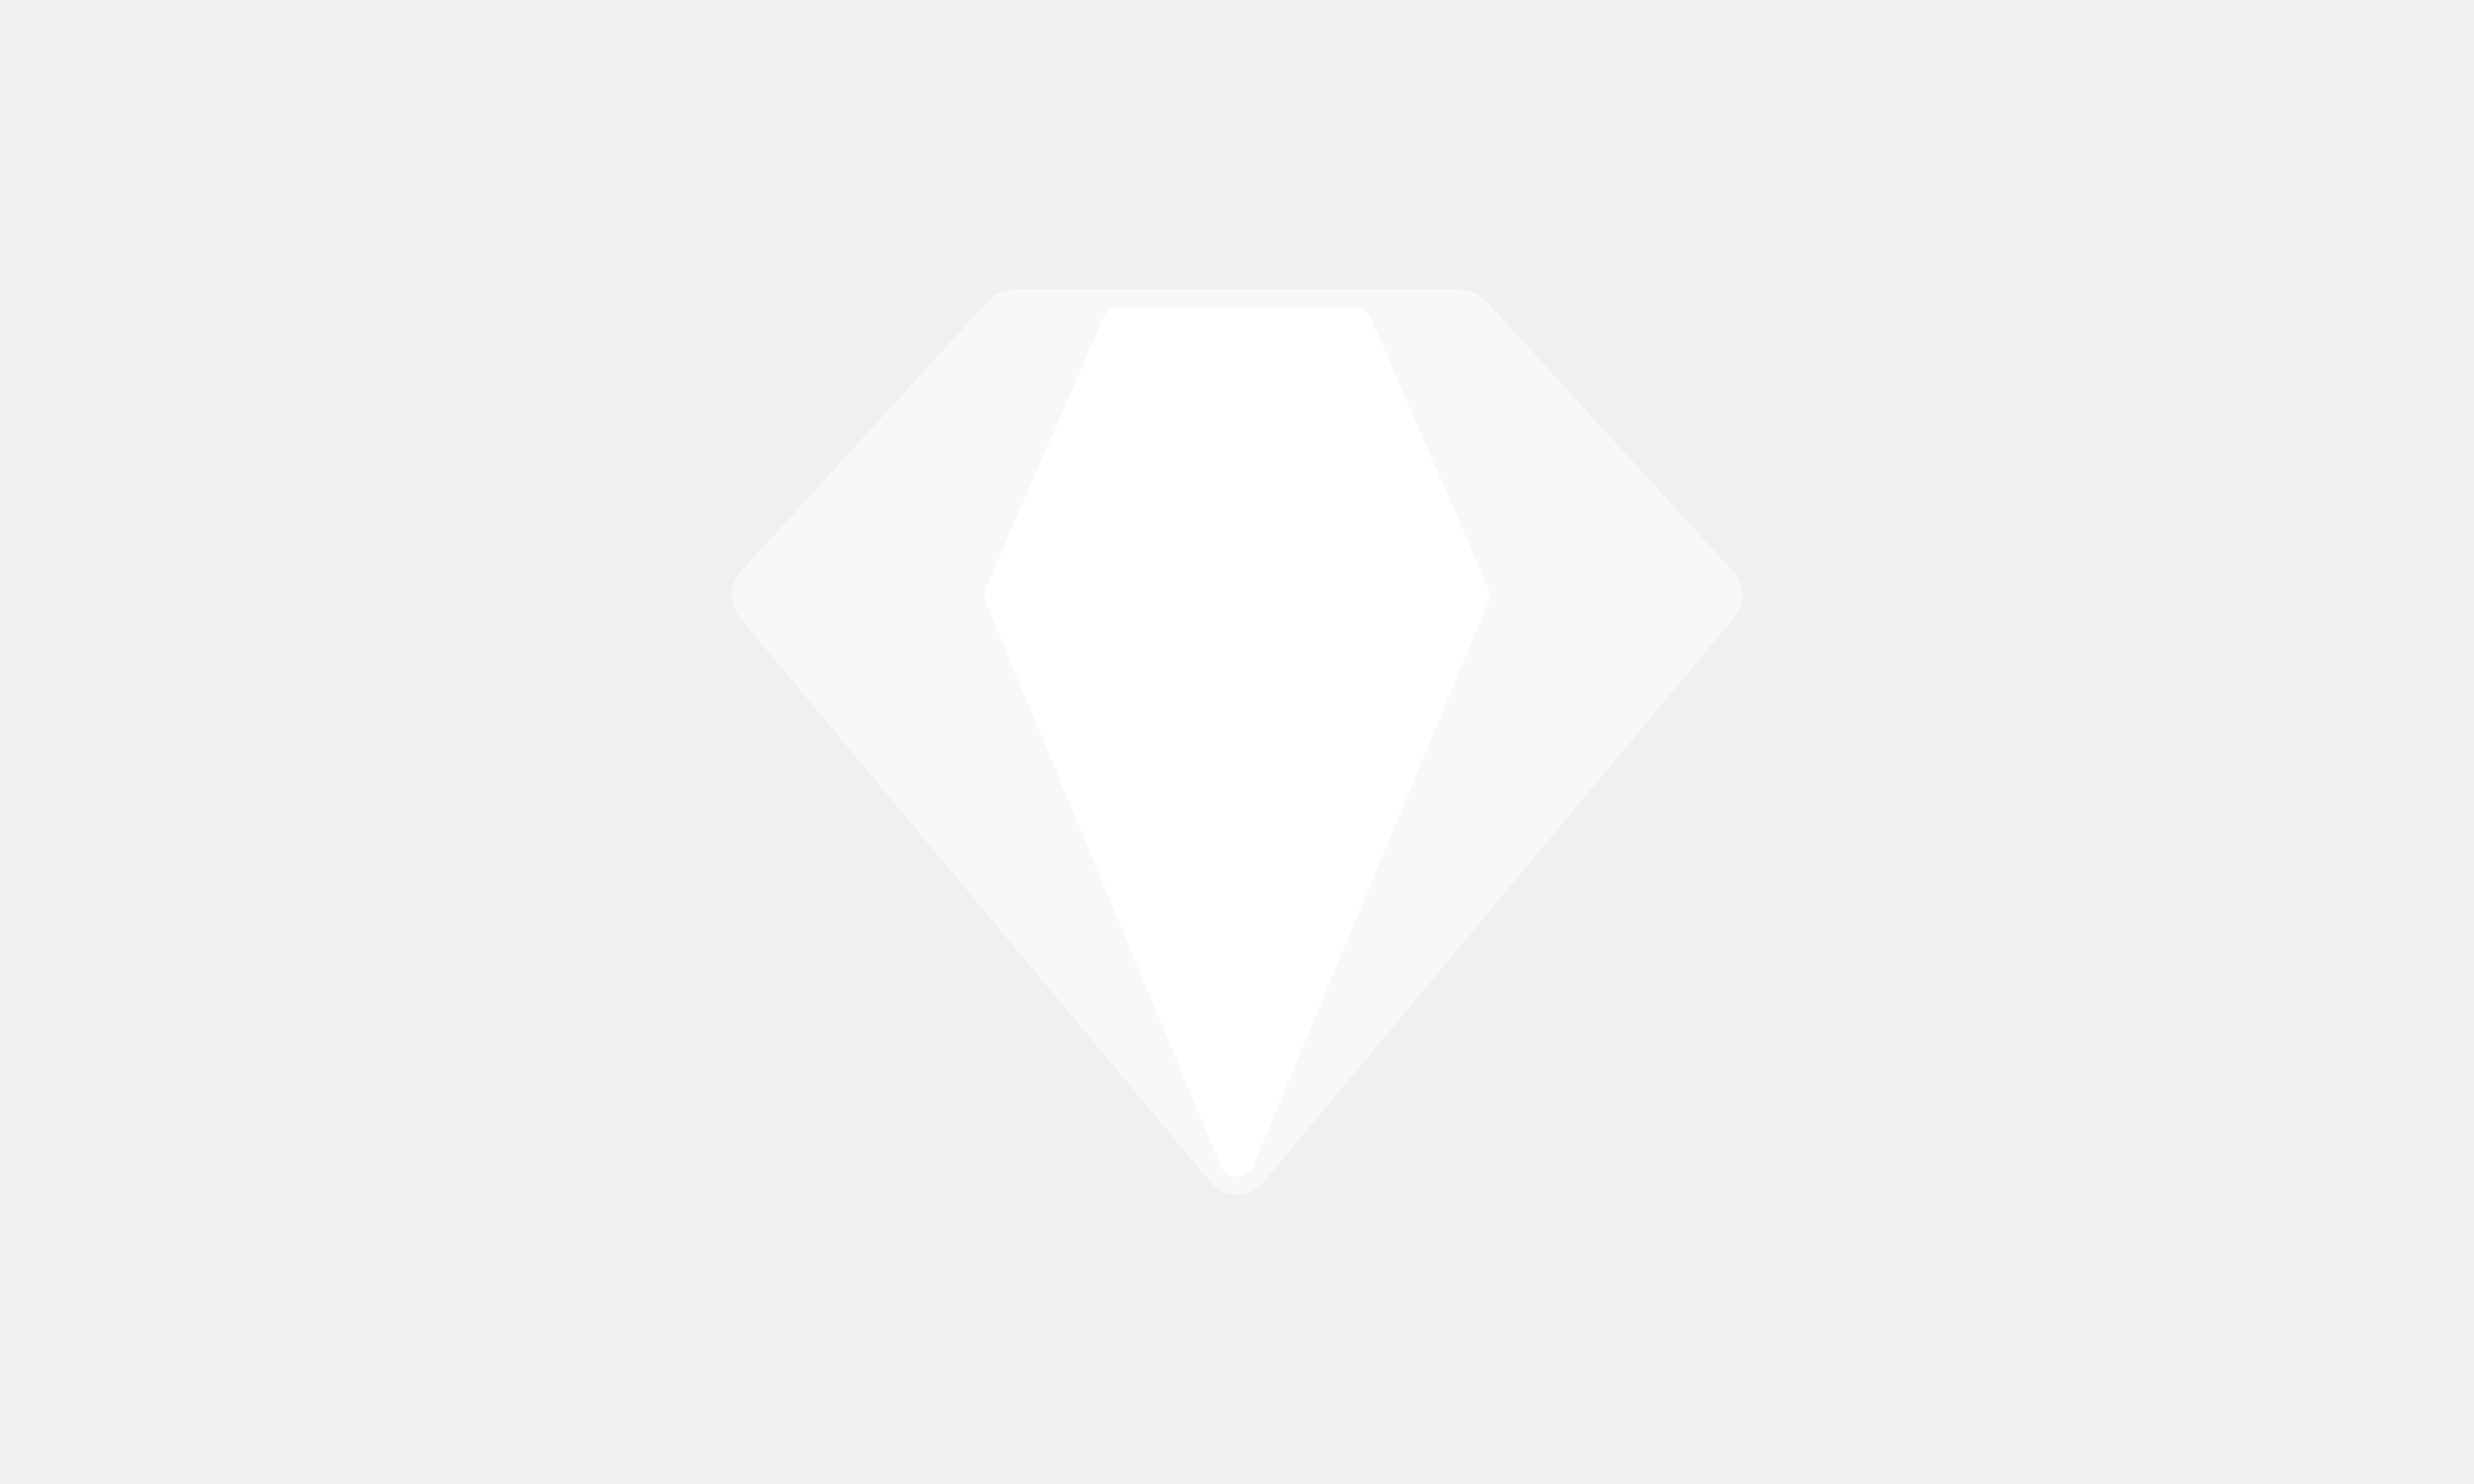
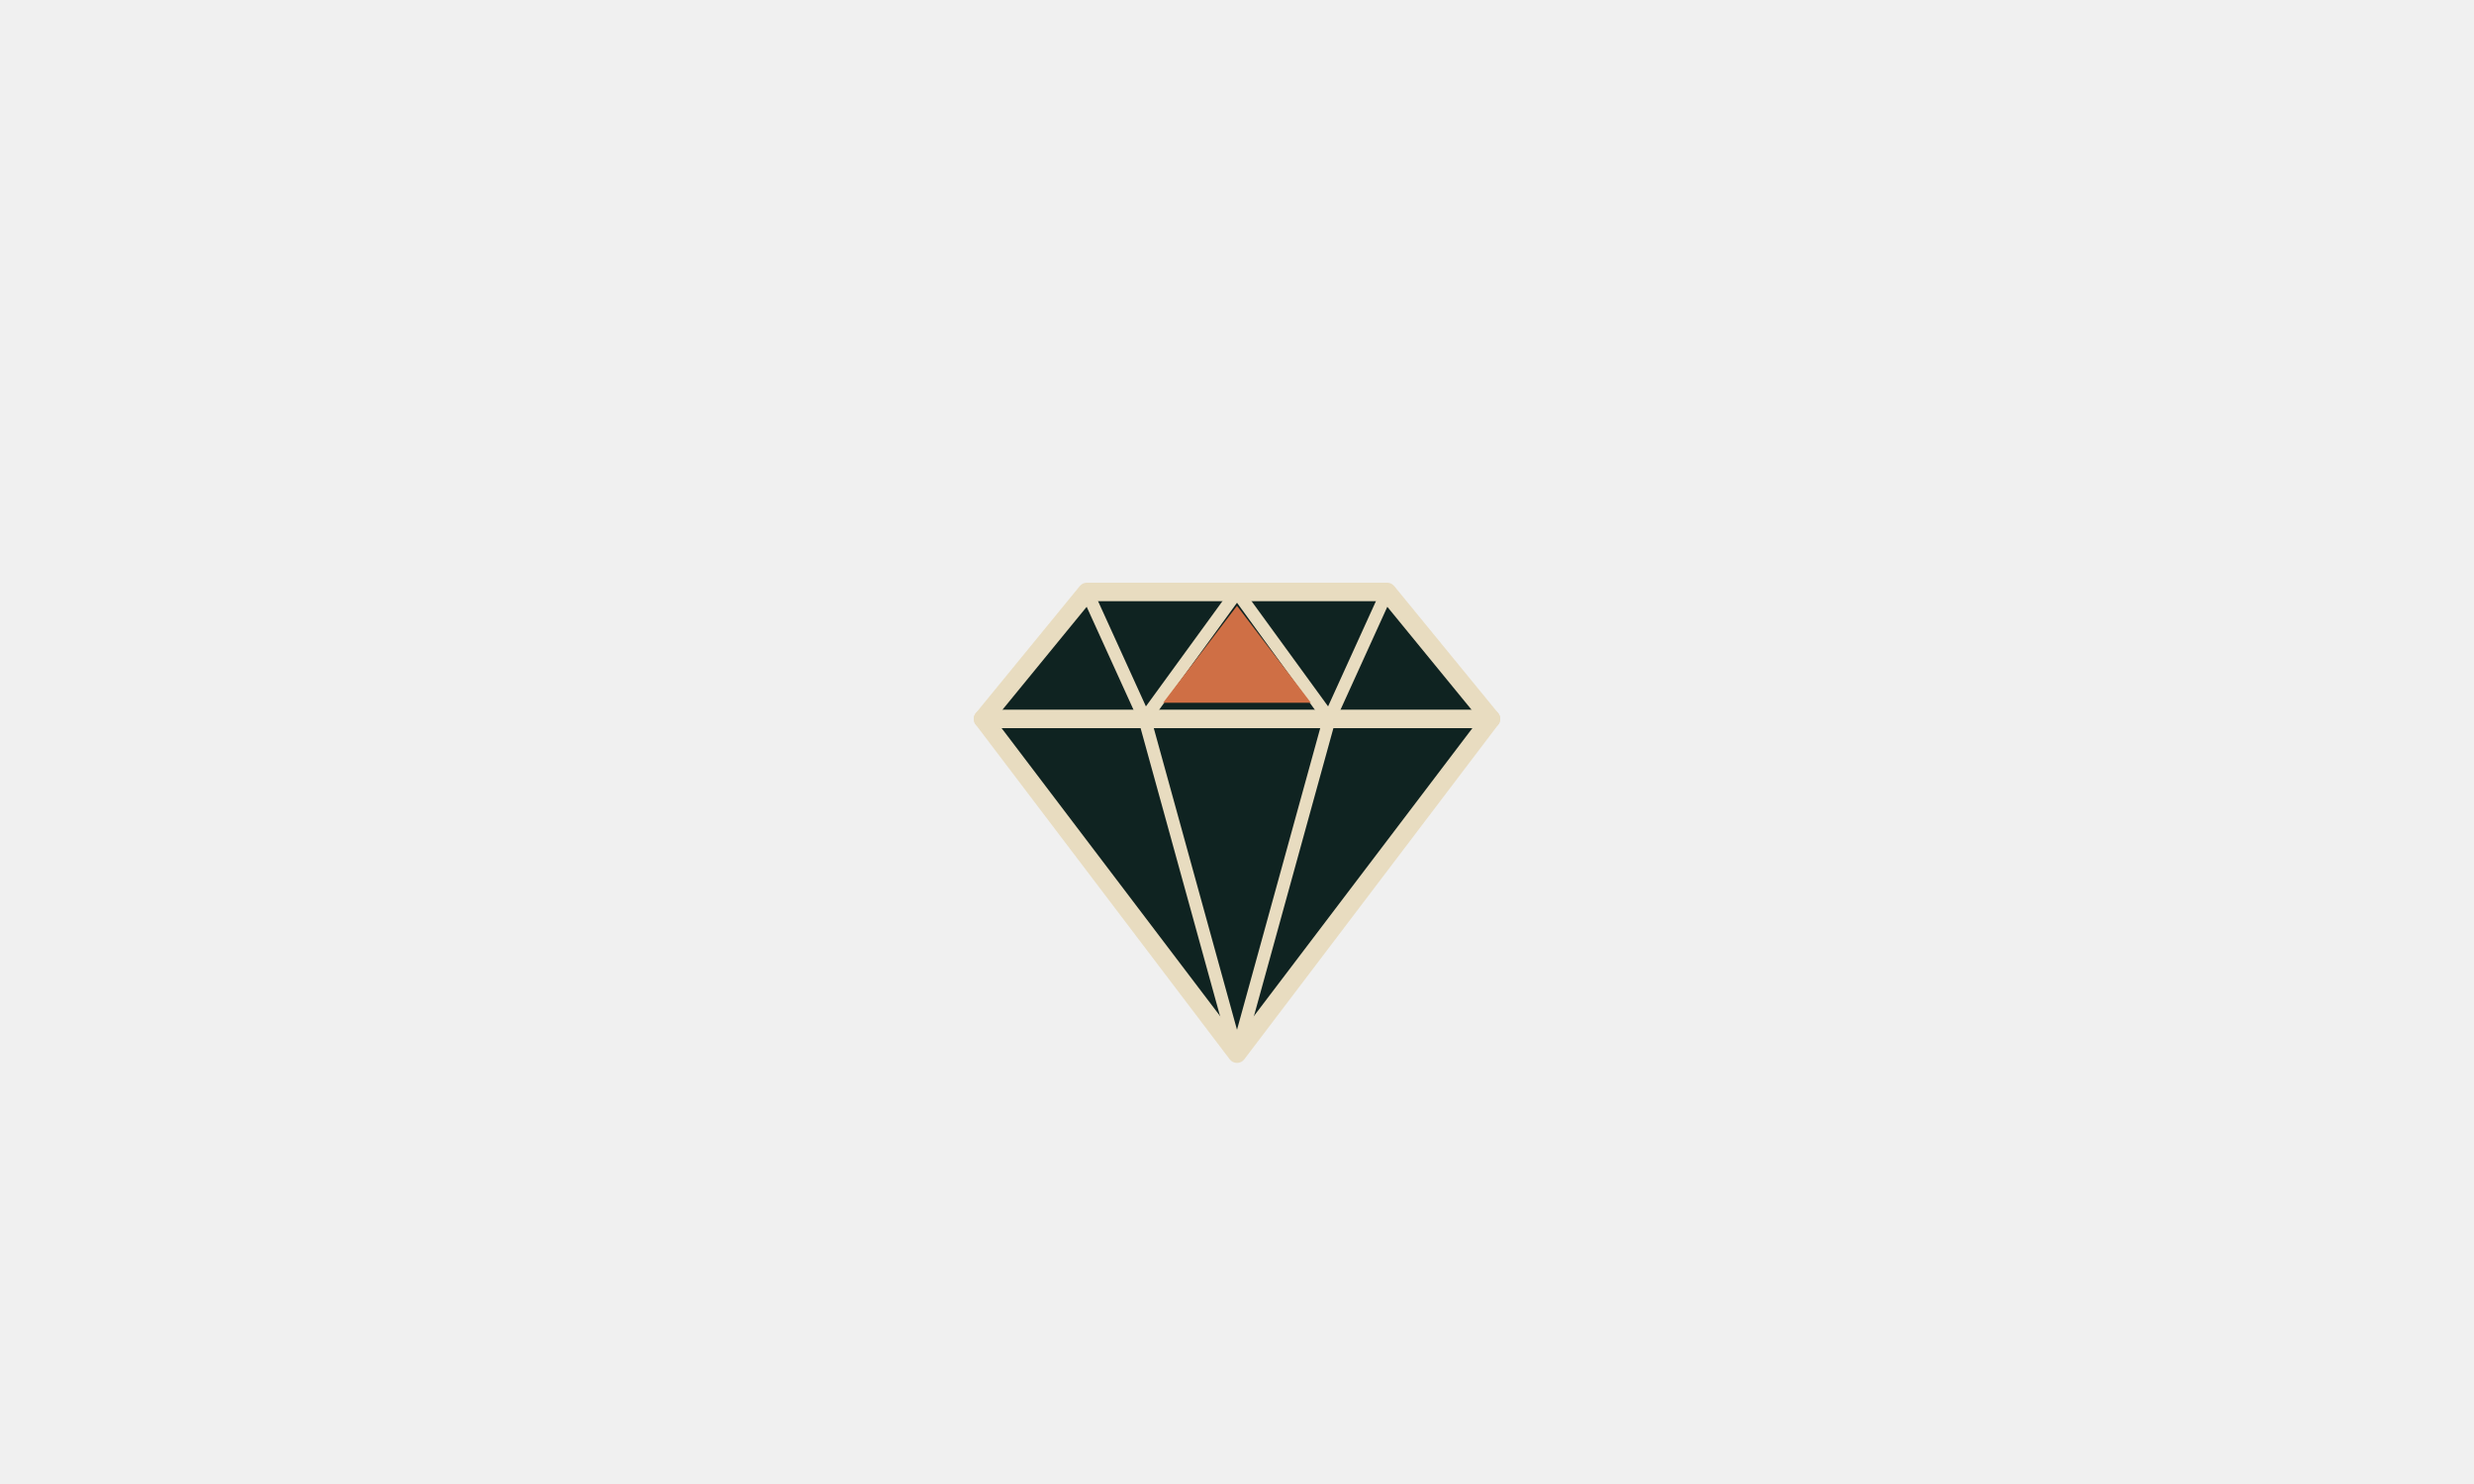
<svg xmlns="http://www.w3.org/2000/svg" viewBox="0 0 400 240">
-   <g transform="translate(200 120) scale(0.95) translate(-128 -137)">
-     <g opacity=".5">
-       <path d="M90 66H166L208 112L128 208L48 112Z" fill="#fff" stroke="#fff" stroke-width="12" stroke-linejoin="round" />
+   <g transform="translate(88 8) scale(1.866667)">
+     <g fill="none" stroke="#e8dcc0" stroke-width="1.6" stroke-linecap="round" stroke-linejoin="round">
+       <path d="M47 47 H73 L82 58 L60 87 L38 58 Z" fill="#0f2321" />
+       <path d="M38 58 H82" />
+       <path d="M47 47 L52 58 L60 47 L68 58 L73 47 M52 58 L60 87 L68 58" stroke-width="1.1" />
    </g>
-     <path d="M108 66H148L168 112L128 208L88 112Z" fill="#fff" stroke="#fff" stroke-width="6" stroke-linejoin="round" />
+     <path d="M53.6 56.6 L60 48.2 L66.4 56.6 Z" fill="#cf6f45" />
  </g>
</svg>
